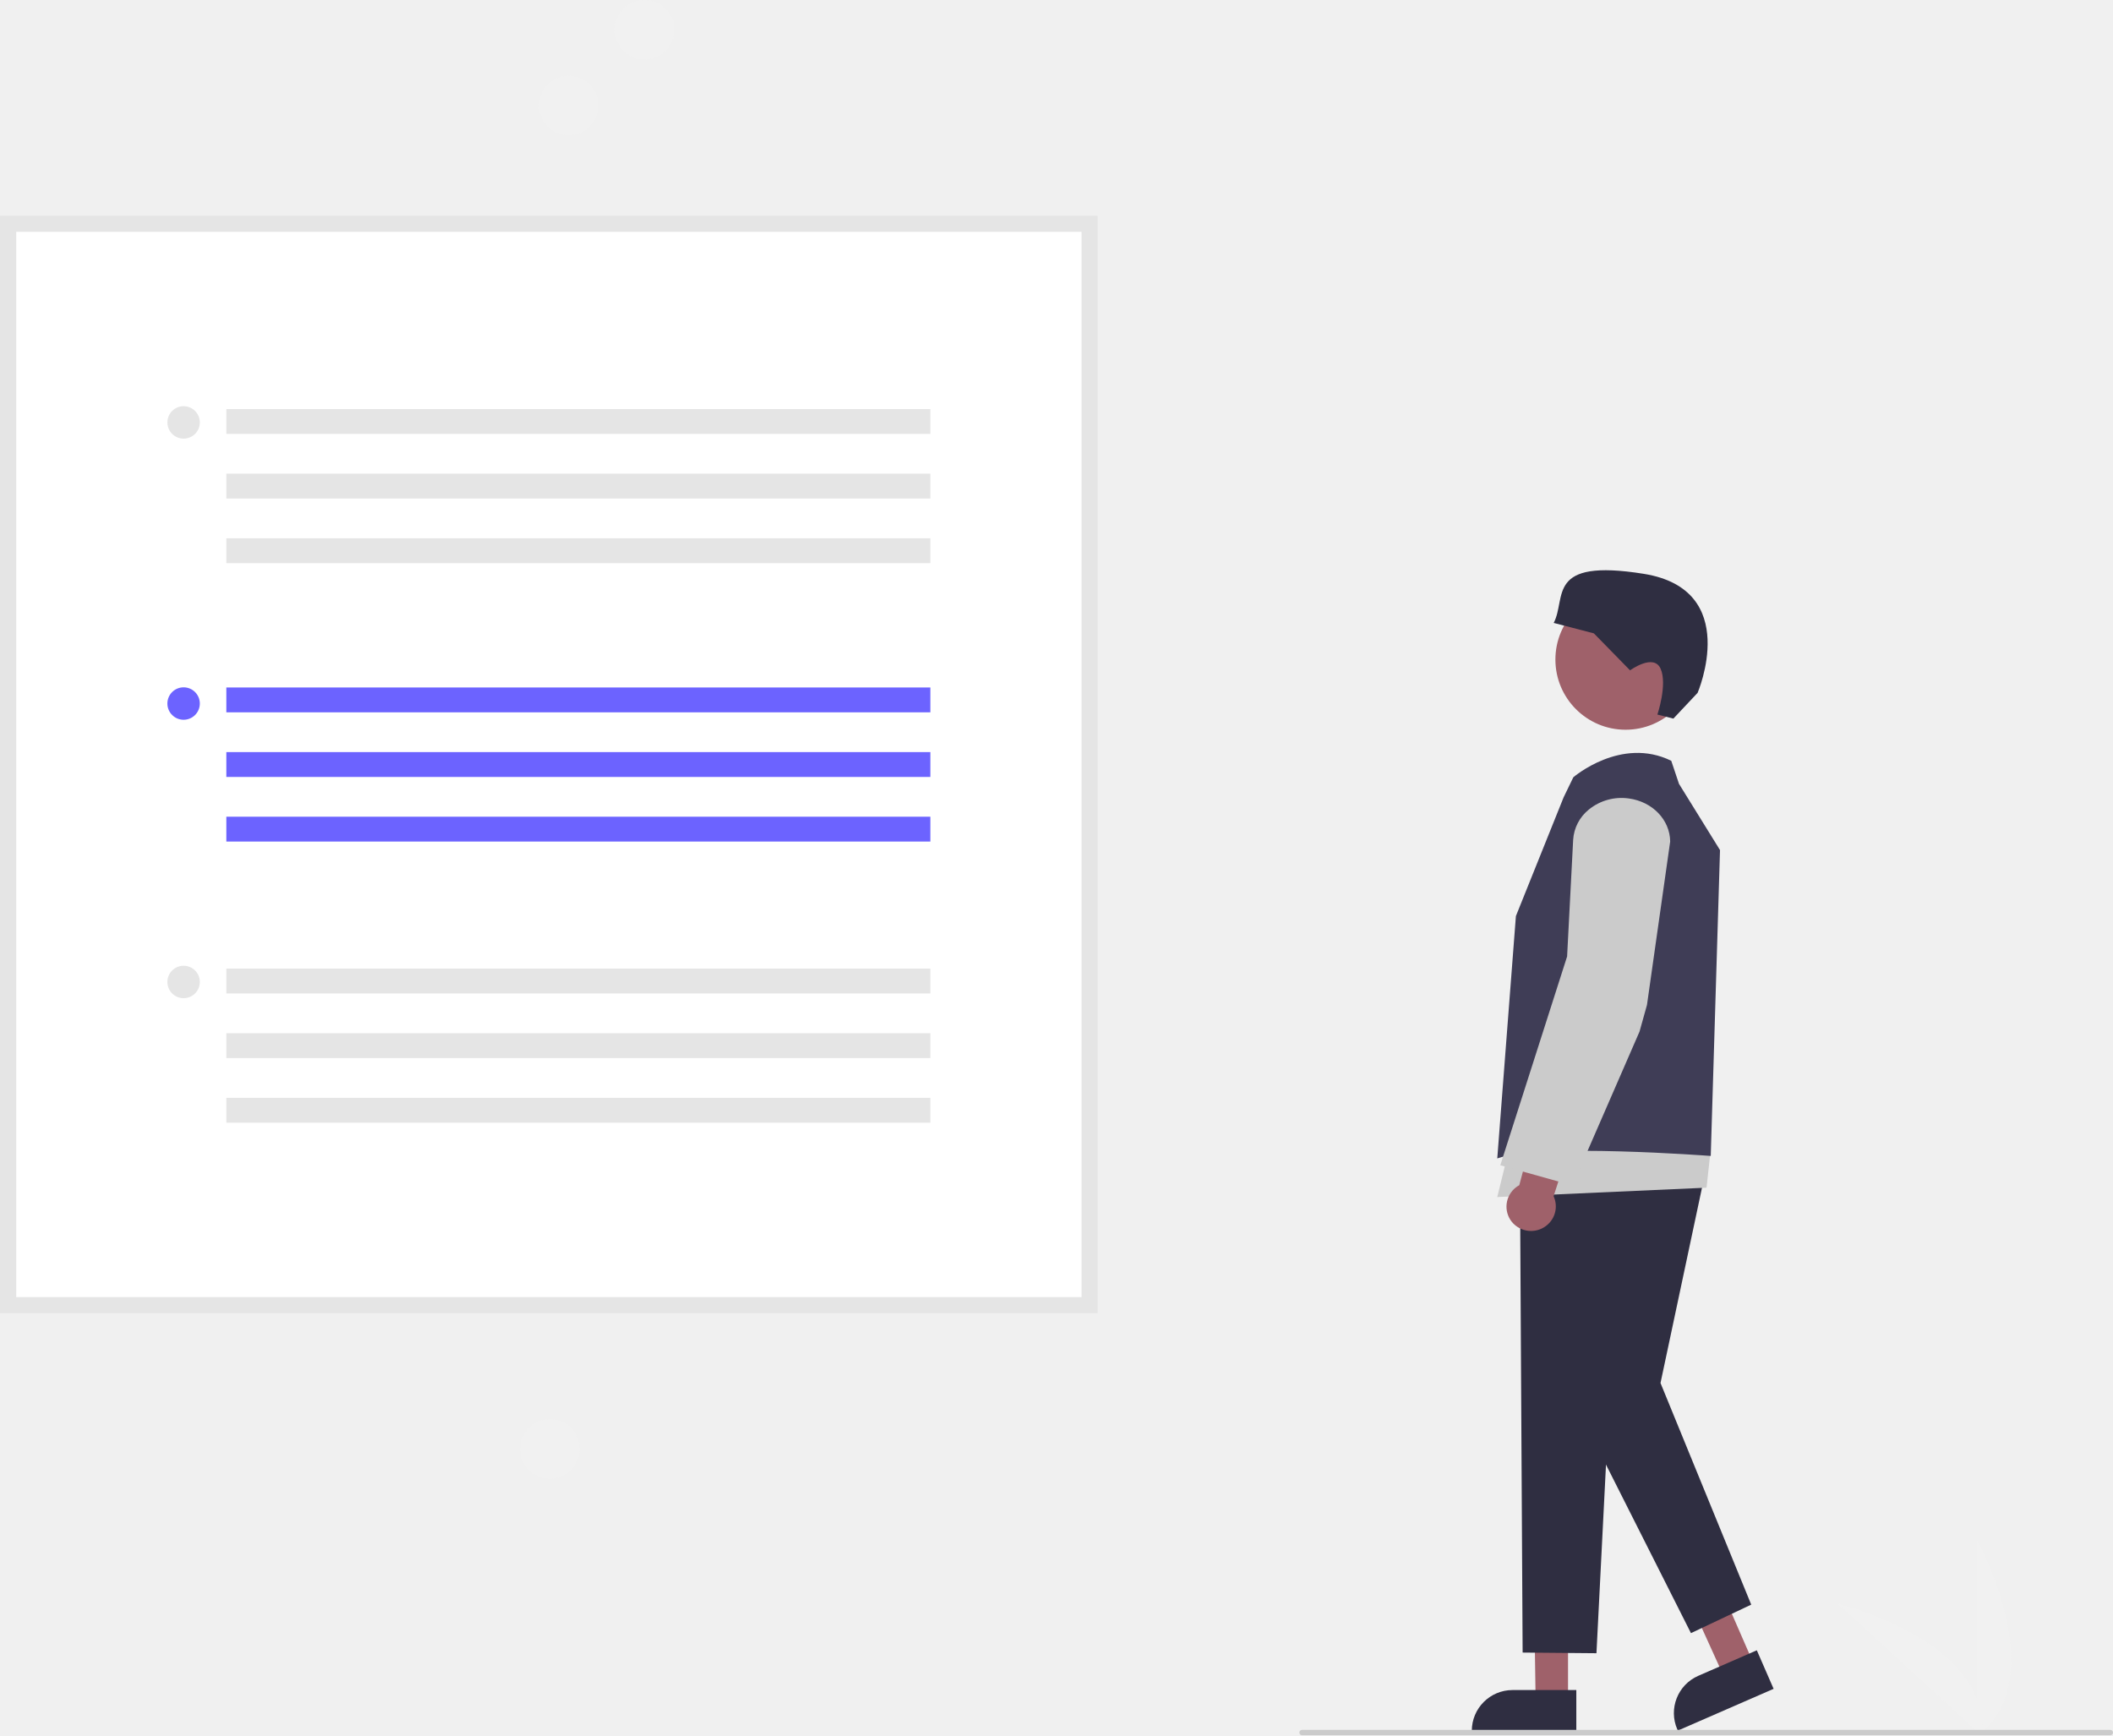
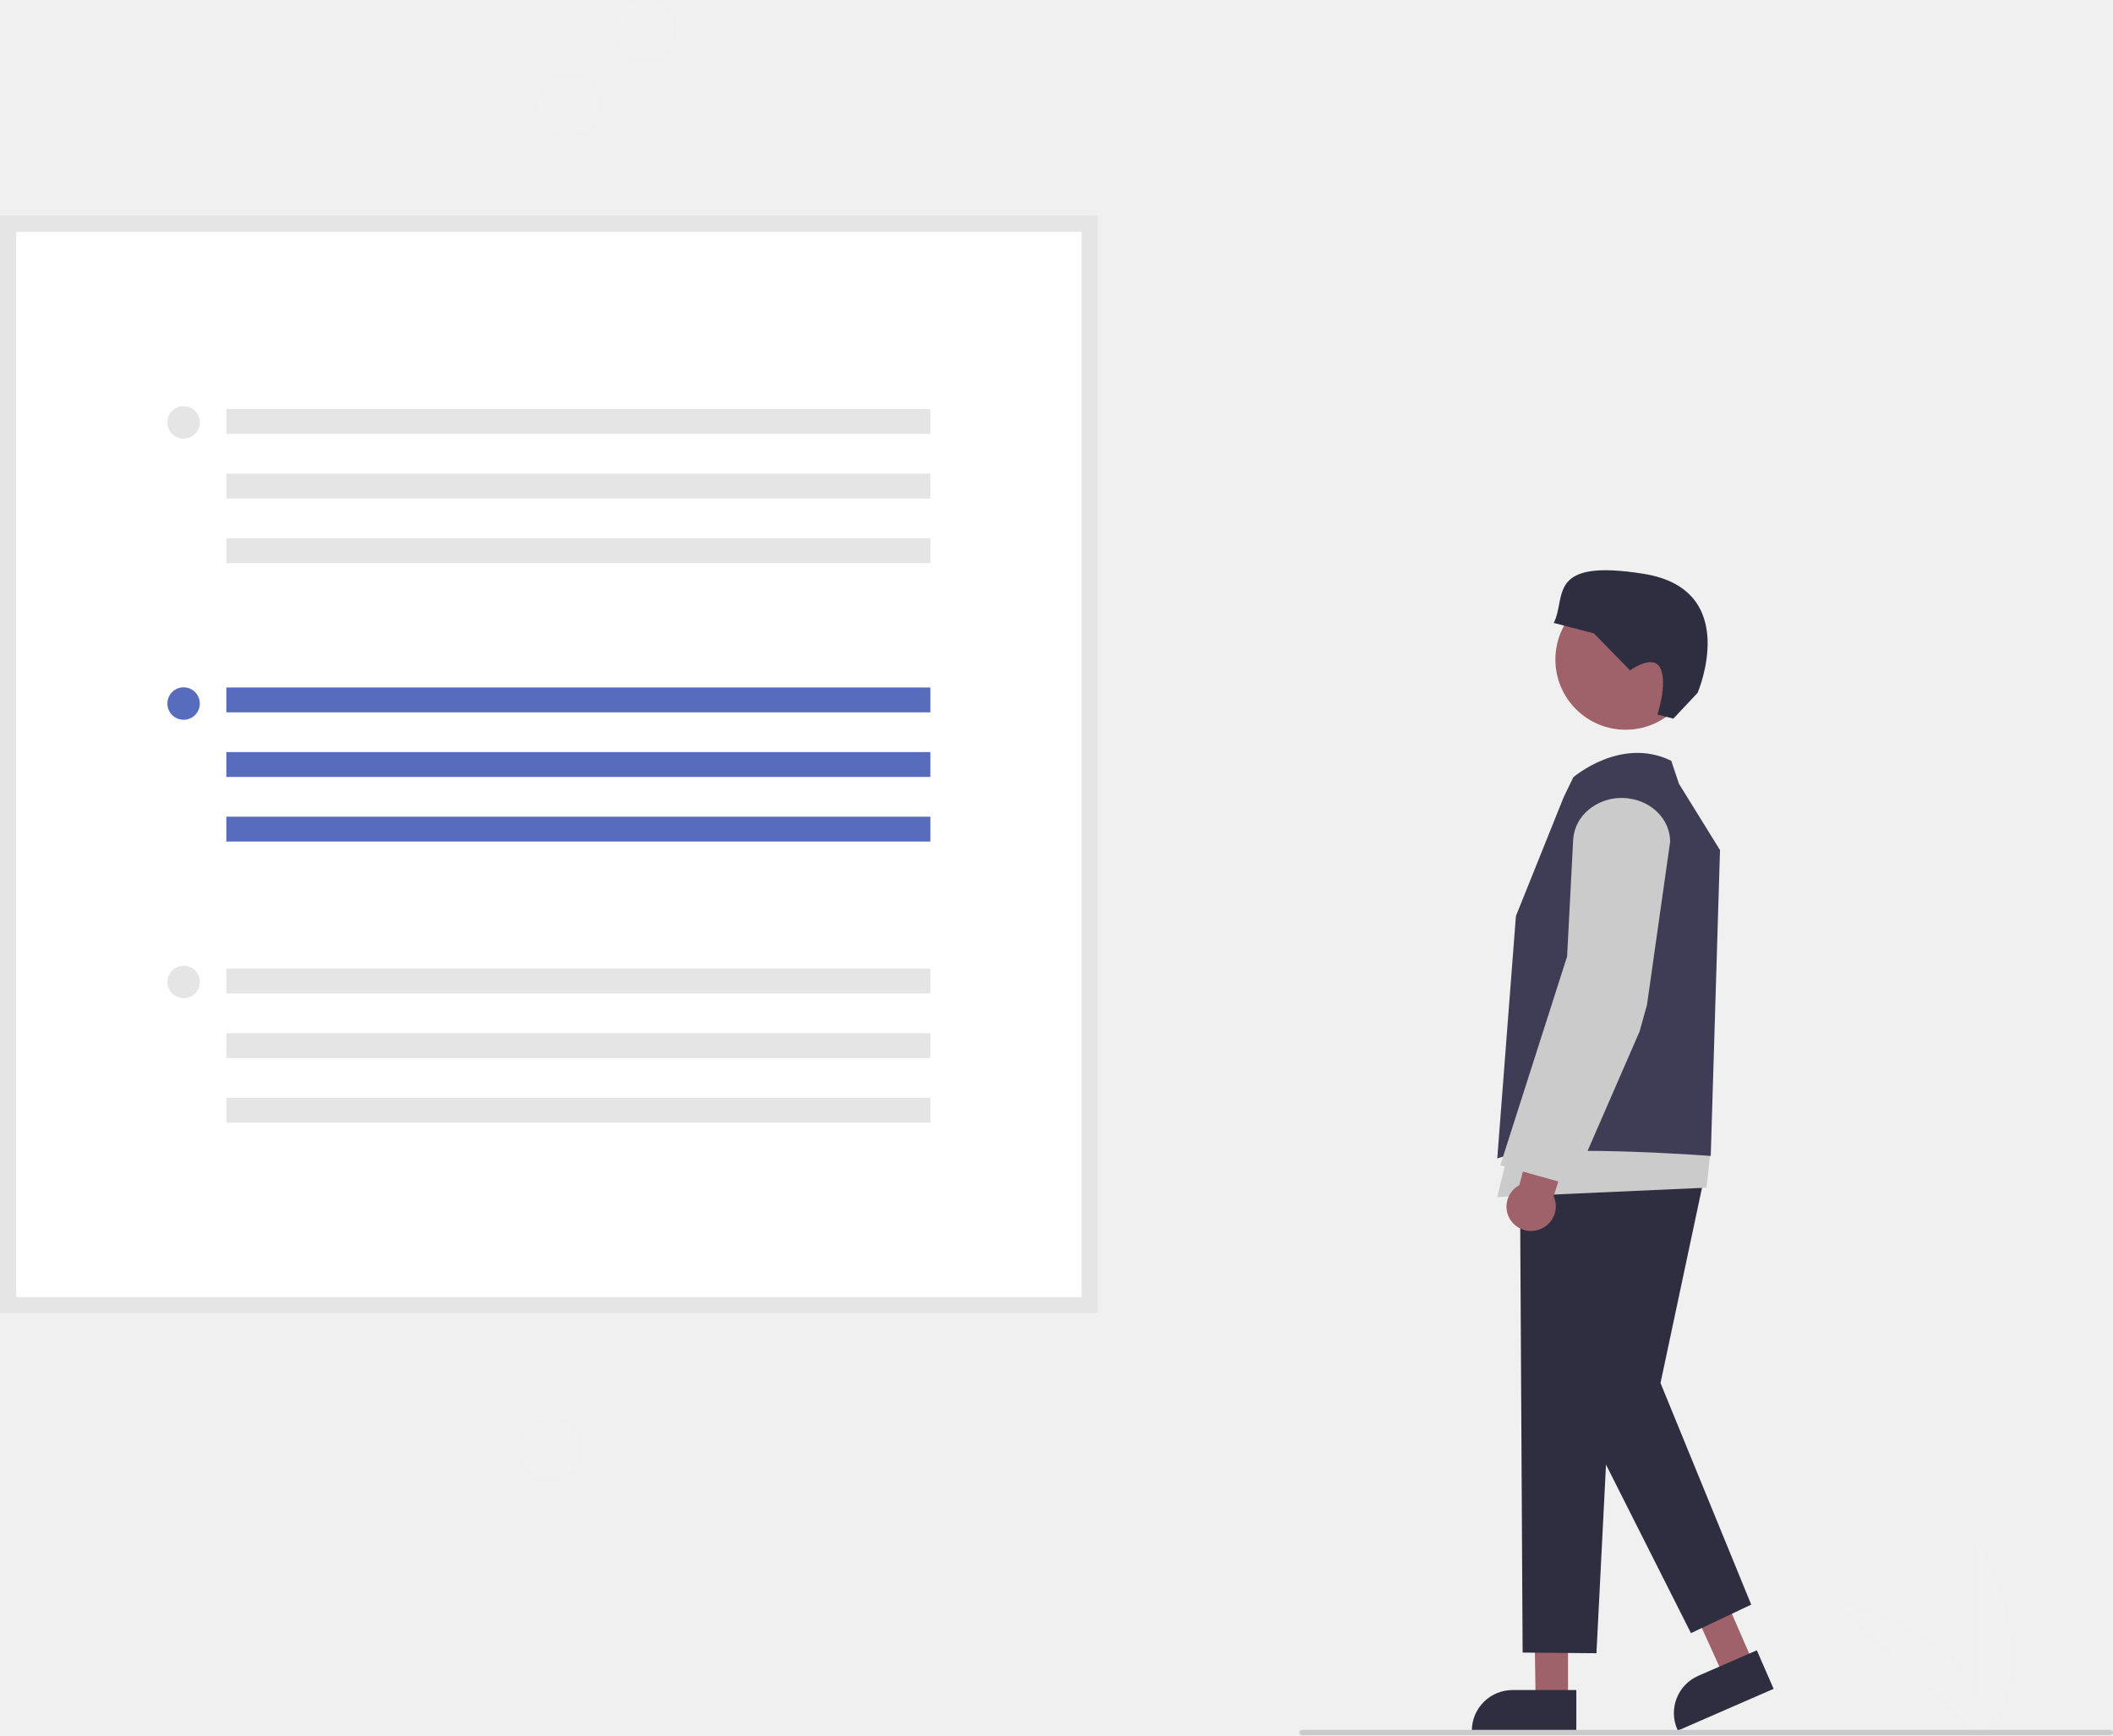
<svg xmlns="http://www.w3.org/2000/svg" data-name="Layer 1" width="781.677" height="642.211" viewBox="0 0 781.677 642.211">
  <path d="M940.606,771.106v-72.34S968.798,750.051,940.606,771.106Z" transform="translate(-209.1616 -128.8945)" fill="#f1f1f1" />
  <path d="M942.348,771.093,889.058,722.172S945.903,736.087,942.348,771.093Z" transform="translate(-209.1616 -128.8945)" fill="#f1f1f1" />
  <circle id="a0c15788-f4f4-4acc-aa12-f27a30ea141c" data-name="Ellipse 44" cx="238.427" cy="11.017" r="11.017" fill="#f1f1f1" />
  <circle id="e9b5f50e-78d4-4cc2-9ed2-81635f80ef66" data-name="Ellipse 44" cx="210.427" cy="39.017" r="11.017" fill="#f1f1f1" />
  <circle id="b8afa681-60ae-40dd-b0dc-0ba40dd0fb25" data-name="Ellipse 44" cx="203.427" cy="536.017" r="11.017" fill="#f1f1f1" />
  <path d="M796.569,435.1" transform="translate(-209.1616 -128.8945)" />
  <polygon points="580.071 629.149 568.088 629.149 567.402 583.645 580.071 582.928 580.071 629.149" fill="#9f616a" />
  <path d="M792.3,769.671l-38.661-0v-.5a15.068,15.068,0,0,1,15.051-15.051h23.61Z" transform="translate(-209.1616 -128.8945)" fill="#2f2e41" />
  <polygon points="648.668 615.343 637.683 620.132 618.87 578.693 630.198 572.974 648.668 615.343" fill="#9f616a" />
  <path d="M829.848,769.12l-.2-.458a15.051,15.051,0,0,1,7.782-19.812l21.643-9.435,6.214,14.255Z" transform="translate(-209.1616 -128.8945)" fill="#2f2e41" />
  <circle cx="601.365" cy="243.997" r="25.965" fill="#9f616a" />
  <polygon points="647.842 593.621 614.282 511.638 630.582 434.928 599.659 433.25 582.639 519.069 625.548 604.168 647.842 593.621" fill="#2f2e41" />
  <polygon points="611.165 419.586 595.344 517.63 590.587 611.602 563.276 611.362 562.263 431.572 611.165 419.586" fill="#2f2e41" />
  <polygon points="632.869 425.177 631.313 439.378 553.893 442.842 559.135 421.489 632.869 425.177" fill="#cbcbcb" />
  <path d="M768.414,580.879a9,9,0,0,1,1.535-12.708,9.256,9.256,0,0,1,1.251-.816l30.365-114.11,18,7.91L783.893,571.426a9.016,9.016,0,0,1-2.654,10.884A9.178,9.178,0,0,1,768.414,580.879Z" transform="translate(-209.1616 -128.8945)" fill="#9f616a" />
  <path d="M787.606,423.849l3.581-7.398s17.634-15.245,36.234-6.106l2.867,8.54L845.458,443.382l-3.427,113.148s-63.289-4.813-78.976.921l6.895-89.659Z" transform="translate(-209.1616 -128.8945)" fill="#3f3d56" />
  <path d="M790.9,567.448l-26.722-7.475,24.713-77.236,2.238-43.122a15.592,15.592,0,0,1,5.822-11.25,19.165,19.165,0,0,1,14.799-4.08c8.732,1.196,15.155,7.873,15.273,15.877l0.0.039-.005.039-8.582,60.442-2.752,9.839Z" transform="translate(-209.1616 -128.8945)" fill="#cbcbcb" />
  <path d="M822.296,393.244l5.911,1.494,8.958-9.524s16.464-38.191-19.925-44.035-28.442,8.91-33.307,18.163l14.869,3.866L812.184,376.887s8.732-6.396,11.301-.595S822.296,393.244,822.296,393.244Z" transform="translate(-209.1616 -128.8945)" fill="#2f2e41" />
  <path d="M615.256,614.743h-406.094V208.649h406.094Z" transform="translate(-209.1616 -128.8945)" fill="#fff" />
  <path d="M615.256,614.743h-406.094V208.649h406.094Zm-400.094-6h394.094V214.649h-394.094Z" transform="translate(-209.1616 -128.8945)" fill="#e5e5e5" />
-   <rect x="83.731" y="254.329" width="260.441" height="9.194" fill="#6c63ff" />
-   <rect x="83.731" y="278.233" width="260.441" height="9.194" fill="#6c63ff" />
-   <rect x="83.731" y="302.136" width="260.441" height="9.194" fill="#6c63ff" />
-   <circle cx="67.922" cy="260.273" r="6" fill="#6c63ff" />
+   <rect x="83.731" y="254.329" width="260.441" height="9.194" fill="#576cbc" />
+   <rect x="83.731" y="278.233" width="260.441" height="9.194" fill="#576cbc" />
+   <rect x="83.731" y="302.136" width="260.441" height="9.194" fill="#576cbc" />
+   <circle cx="67.922" cy="260.273" r="6" fill="#576cbc" />
  <rect x="83.731" y="151.329" width="260.441" height="9.194" fill="#e5e5e5" />
  <rect x="83.731" y="175.233" width="260.441" height="9.194" fill="#e5e5e5" />
  <rect x="83.731" y="199.136" width="260.441" height="9.194" fill="#e5e5e5" />
  <circle cx="67.922" cy="156.273" r="6" fill="#e5e5e5" />
  <rect x="83.731" y="358.329" width="260.441" height="9.194" fill="#e5e5e5" />
  <rect x="83.731" y="382.233" width="260.441" height="9.194" fill="#e5e5e5" />
  <rect x="83.731" y="406.136" width="260.441" height="9.194" fill="#e5e5e5" />
  <circle cx="67.922" cy="363.273" r="6" fill="#e5e5e5" />
  <path d="M989.838,770.849h-299a1,1,0,0,1,0-2h299a1,1,0,0,1,0,2Z" transform="translate(-209.1616 -128.8945)" fill="#cbcbcb" />
</svg>
